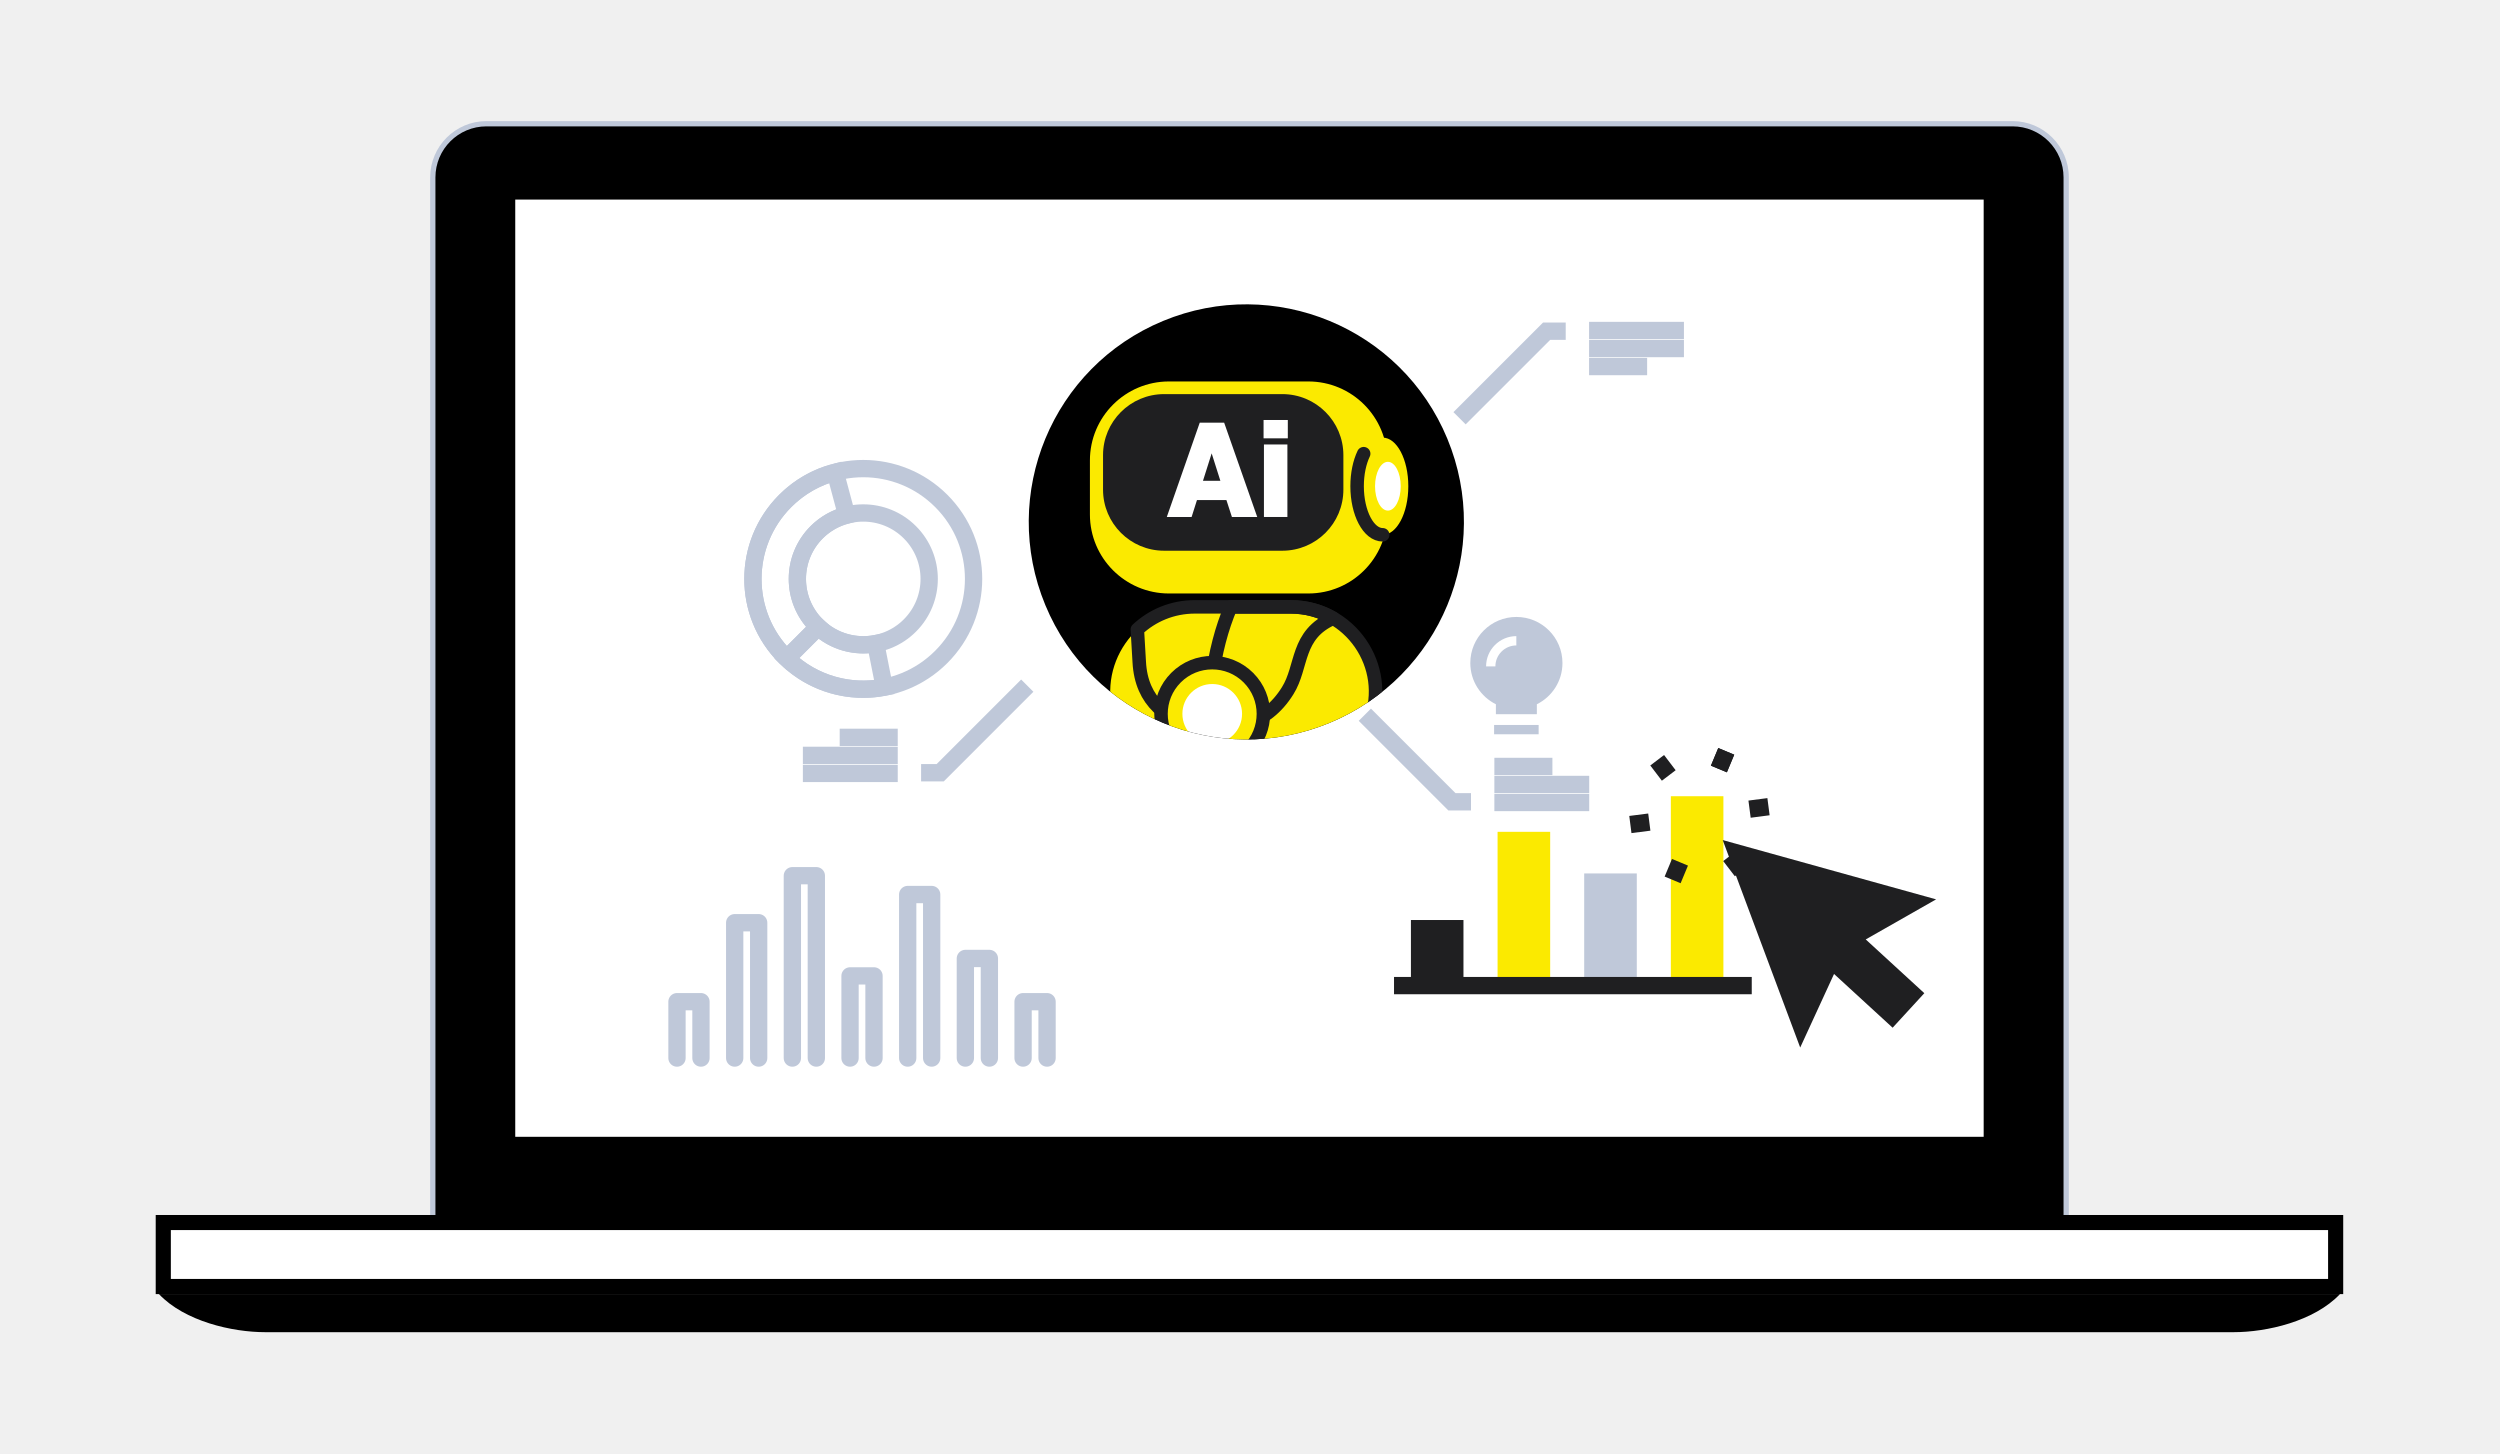
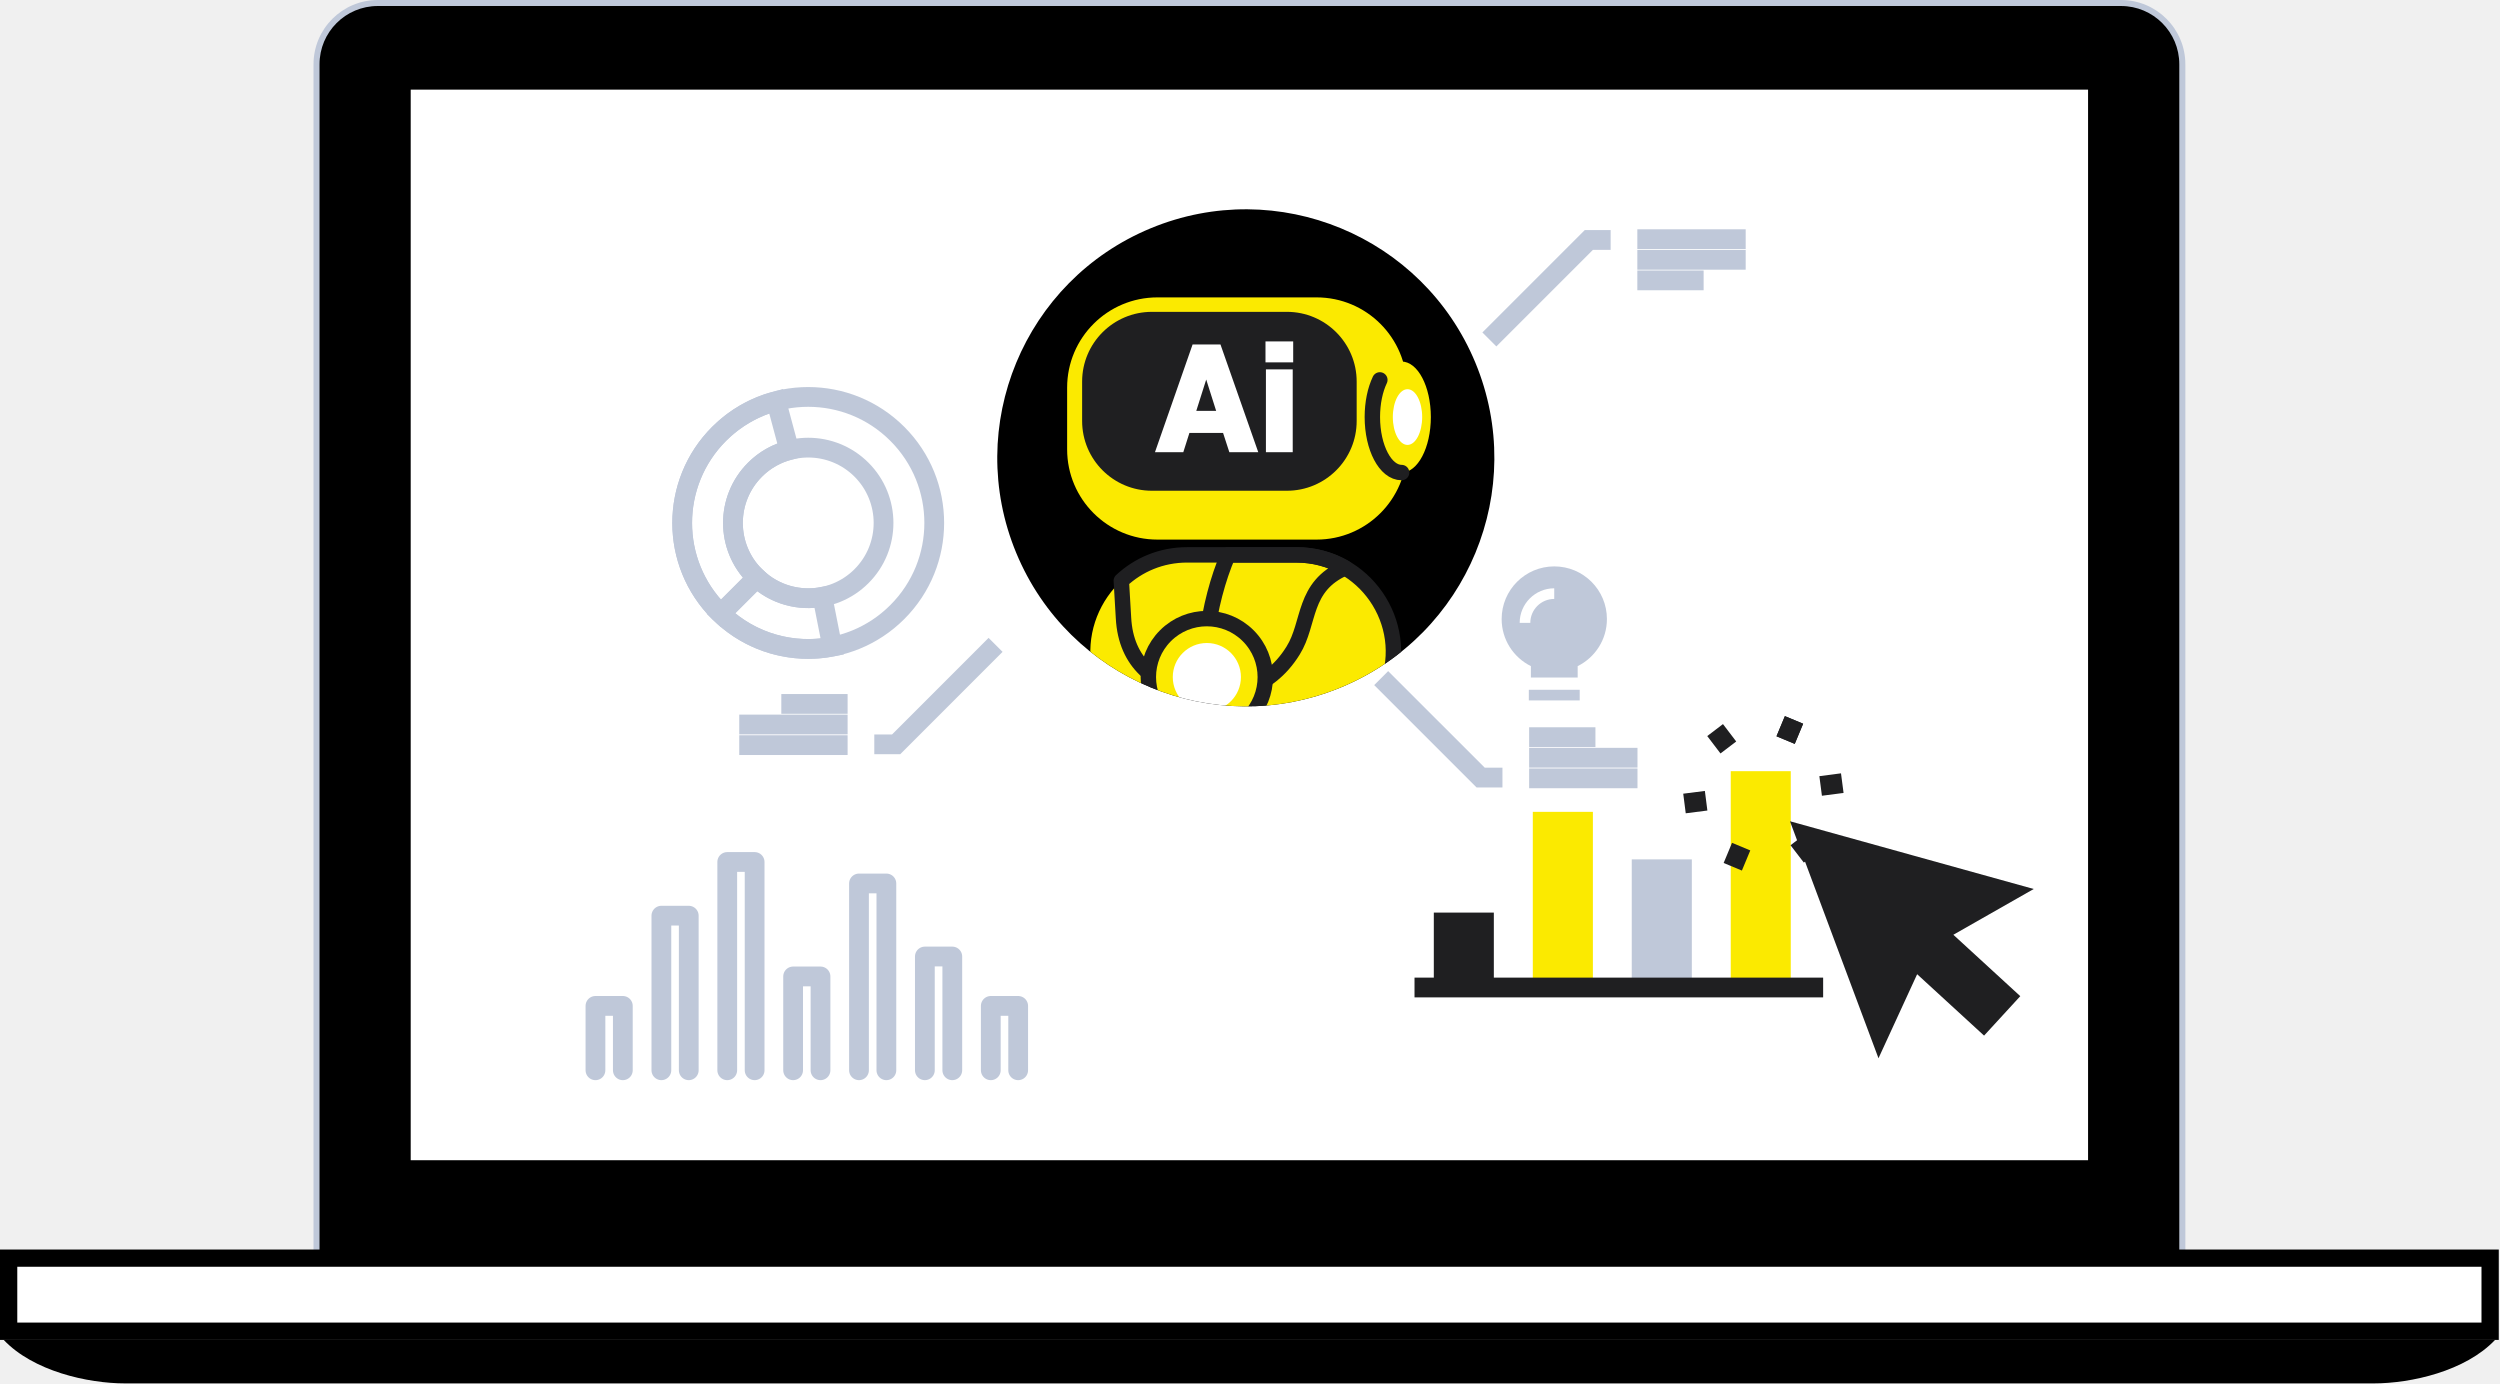
- <svg xmlns="http://www.w3.org/2000/svg" width="289" height="168" viewBox="0 0 289 168" fill="none">
-   <path d="M56.233 149.486C52.649 149.486 49.728 144.821 49.728 141.233V20.505C49.728 16.916 52.649 14 56.233 14H232.648C236.237 14 239.158 16.916 239.158 20.505V141.233C239.158 144.821 236.242 149.486 232.648 149.486H56.233Z" fill="#BFC8D9" />
-   <path d="M238.539 141.233C238.539 144.488 235.903 148.873 232.643 148.873H56.233C52.972 148.873 50.336 144.488 50.336 141.233V20.505C50.336 17.25 52.972 14.608 56.233 14.608H232.648C235.908 14.608 238.545 17.25 238.545 20.505V141.233H238.539Z" fill="black" />
-   <path d="M229.312 23.071H59.563V131.414H229.312V23.071Z" fill="white" />
-   <path d="M269.998 141.324H18.872V148.722H269.998V141.324Z" fill="white" />
-   <path d="M269.127 142.196V147.845H19.749V142.196H269.127ZM270.875 140.453H18V149.599H270.875V140.453Z" fill="black" />
-   <path d="M18.371 149.594C21.363 152.757 26.861 154 30.655 154H258.221C262.014 154 267.513 152.757 270.504 149.594H18.371Z" fill="black" />
-   <path d="M78.26 122.312V115.796H81.031V122.312" stroke="#BFC8D9" stroke-width="2" stroke-linecap="round" stroke-linejoin="round" />
-   <path d="M84.931 122.311V106.666H87.702V122.311" stroke="#BFC8D9" stroke-width="2" stroke-linecap="round" stroke-linejoin="round" />
-   <path d="M91.597 122.311V101.232H94.368V122.311" stroke="#BFC8D9" stroke-width="2" stroke-linecap="round" stroke-linejoin="round" />
-   <path d="M98.264 122.311V112.815H101.035V122.311" stroke="#BFC8D9" stroke-width="2" stroke-linecap="round" stroke-linejoin="round" />
-   <path d="M104.93 122.311V103.406H107.701V122.311" stroke="#BFC8D9" stroke-width="2" stroke-linecap="round" stroke-linejoin="round" />
-   <path d="M111.596 122.311V110.798H114.372V122.311" stroke="#BFC8D9" stroke-width="2" stroke-linecap="round" stroke-linejoin="round" />
-   <path d="M118.268 122.312V115.796H121.039V122.312" stroke="#BFC8D9" stroke-width="2" stroke-linecap="round" stroke-linejoin="round" />
-   <path d="M169.176 106.354H163.102V113.934H169.176V106.354Z" fill="#1F1F21" />
-   <path d="M179.2 96.159H173.12V113.934H179.2V96.159Z" fill="#FBEA00" />
-   <path d="M189.213 100.969H183.133V113.935H189.213V100.969Z" fill="#BFC8D9" />
-   <path d="M199.225 92.043H193.151V113.934H199.225V92.043Z" fill="#FBEA00" />
-   <path d="M161.149 113.935H202.502" stroke="#1F1F21" stroke-width="2" />
-   <path d="M223.814 103.966L211.476 100.538L199.145 97.111L203.621 109.103L208.103 121.096L212.015 112.59L218.788 118.804L222.452 114.812L215.679 108.598L223.814 103.966Z" fill="#1F1F21" />
-   <path d="M199.554 86.857L198.704 88.896" stroke="#1F1F21" stroke-width="2" />
-   <path d="M199.554 86.857L198.704 88.896" stroke="#1F1F21" stroke-width="2" />
-   <path d="M191.569 87.884L192.909 89.644" stroke="#1F1F21" stroke-width="2" />
-   <path d="M188.47 95.314L190.66 95.034" stroke="#1F1F21" stroke-width="2" />
-   <path d="M193.356 101.717L194.206 99.678" stroke="#1F1F21" stroke-width="2" />
-   <path d="M201.34 100.684L199.995 98.93" stroke="#1F1F21" stroke-width="2" />
-   <path d="M204.439 93.253L202.249 93.539" stroke="#1F1F21" stroke-width="2" />
-   <path d="M153.7 83.565C166.532 78.251 172.625 63.541 167.31 50.71C161.995 37.879 147.285 31.786 134.453 37.101C121.622 42.416 115.528 57.126 120.843 69.956C126.158 82.787 140.869 88.88 153.7 83.565Z" fill="black" />
-   <mask id="mask0_11_1343" style="mask-type:luminance" maskUnits="userSpaceOnUse" x="118" y="35" width="52" height="51">
-     <path d="M153.7 83.565C166.532 78.251 172.625 63.541 167.31 50.71C161.995 37.879 147.285 31.786 134.453 37.101C121.622 42.416 115.528 57.126 120.843 69.956C126.158 82.787 140.869 88.88 153.7 83.565Z" fill="white" />
+ <svg xmlns="http://www.w3.org/2000/svg" width="253" height="140" viewBox="0 0 253 140" fill="none">
+   <path d="M38.233 135.486C34.649 135.486 31.728 130.821 31.728 127.233V6.504C31.728 2.916 34.649 0 38.233 0H214.648C218.237 0 221.158 2.916 221.158 6.504V127.233C221.158 130.821 218.242 135.486 214.648 135.486H38.233Z" fill="#BFC8D9" />
+   <path d="M220.539 127.233C220.539 130.488 217.903 134.873 214.643 134.873H38.233C34.972 134.873 32.336 130.488 32.336 127.233V6.504C32.336 3.25 34.972 0.608 38.233 0.608H214.648C217.908 0.608 220.545 3.25 220.545 6.504V127.233H220.539Z" fill="black" />
+   <path d="M211.312 9.071H41.563V117.414H211.312V9.071Z" fill="white" />
+   <path d="M251.998 127.324H0.872V134.722H251.998V127.324Z" fill="white" />
+   <path d="M251.127 128.196V133.845H1.749V128.196H251.127ZM252.875 126.453H0V135.599H252.875V126.453Z" fill="black" />
+   <path d="M0.371 135.594C3.363 138.757 8.861 140 12.655 140H240.221C244.014 140 249.513 138.757 252.504 135.594H0.371Z" fill="black" />
+   <path d="M60.26 108.312V101.796H63.031V108.312" stroke="#BFC8D9" stroke-width="2" stroke-linecap="round" stroke-linejoin="round" />
+   <path d="M66.931 108.311V92.666H69.702V108.311" stroke="#BFC8D9" stroke-width="2" stroke-linecap="round" stroke-linejoin="round" />
+   <path d="M73.597 108.311V87.232H76.368V108.311" stroke="#BFC8D9" stroke-width="2" stroke-linecap="round" stroke-linejoin="round" />
+   <path d="M80.264 108.311V98.815H83.035V108.311" stroke="#BFC8D9" stroke-width="2" stroke-linecap="round" stroke-linejoin="round" />
+   <path d="M86.93 108.311V89.406H89.701V108.311" stroke="#BFC8D9" stroke-width="2" stroke-linecap="round" stroke-linejoin="round" />
+   <path d="M93.596 108.311V96.798H96.372V108.311" stroke="#BFC8D9" stroke-width="2" stroke-linecap="round" stroke-linejoin="round" />
+   <path d="M100.268 108.312V101.796H103.039V108.312" stroke="#BFC8D9" stroke-width="2" stroke-linecap="round" stroke-linejoin="round" />
+   <path d="M151.176 92.354H145.102V99.934H151.176V92.354Z" fill="#1F1F21" />
+   <path d="M161.2 82.159H155.12V99.934H161.2V82.159Z" fill="#FBEA00" />
+   <path d="M171.213 86.969H165.133V99.935H171.213V86.969Z" fill="#BFC8D9" />
+   <path d="M181.225 78.043H175.151V99.934H181.225V78.043Z" fill="#FBEA00" />
+   <path d="M143.149 99.935H184.502" stroke="#1F1F21" stroke-width="2" />
+   <path d="M205.814 89.966L193.476 86.538L181.145 83.111L185.621 95.103L190.103 107.096L194.015 98.59L200.788 104.804L204.452 100.812L197.679 94.598L205.814 89.966Z" fill="#1F1F21" />
+   <path d="M181.554 72.857L180.704 74.896" stroke="#1F1F21" stroke-width="2" />
+   <path d="M181.554 72.857L180.704 74.896" stroke="#1F1F21" stroke-width="2" />
+   <path d="M173.569 73.884L174.909 75.644" stroke="#1F1F21" stroke-width="2" />
+   <path d="M170.47 81.314L172.66 81.034" stroke="#1F1F21" stroke-width="2" />
+   <path d="M175.356 87.717L176.206 85.678" stroke="#1F1F21" stroke-width="2" />
+   <path d="M183.34 86.684L181.995 84.93" stroke="#1F1F21" stroke-width="2" />
+   <path d="M186.439 79.253L184.249 79.539" stroke="#1F1F21" stroke-width="2" />
+   <path d="M135.7 69.565C148.532 64.251 154.625 49.541 149.31 36.71C143.995 23.879 129.285 17.786 116.453 23.101C103.622 28.416 97.528 43.126 102.843 55.956C108.158 68.787 122.869 74.88 135.7 69.565Z" fill="black" />
+   <mask id="mask0_11_1556" style="mask-type:luminance" maskUnits="userSpaceOnUse" x="100" y="21" width="52" height="51">
+     <path d="M135.7 69.565C148.532 64.251 154.625 49.541 149.31 36.71C143.995 23.879 129.285 17.786 116.453 23.101C103.622 28.416 97.528 43.126 102.843 55.956C108.158 68.787 122.869 74.88 135.7 69.565Z" fill="white" />
  </mask>
-   <g mask="url(#mask0_11_1343)">
-     <path d="M151.238 44.096H135.13C130.084 44.096 125.994 48.186 125.994 53.231V59.472C125.994 64.517 130.084 68.607 135.13 68.607H151.238C156.284 68.607 160.374 64.517 160.374 59.472V53.231C160.374 48.186 156.284 44.096 151.238 44.096Z" fill="#FBEA00" />
-     <path d="M148.236 45.559H134.57C130.672 45.559 127.511 48.719 127.511 52.618V56.604C127.511 60.503 130.672 63.663 134.57 63.663H148.236C152.135 63.663 155.295 60.503 155.295 56.604V52.618C155.295 48.719 152.135 45.559 148.236 45.559Z" fill="#1F1F21" />
-     <path d="M159.842 61.823C161.476 61.823 162.801 59.308 162.801 56.206C162.801 53.104 161.476 50.589 159.842 50.589C158.207 50.589 156.882 53.104 156.882 56.206C156.882 59.308 158.207 61.823 159.842 61.823Z" fill="#FBEA00" />
-     <path d="M160.439 59.026C161.259 59.026 161.924 57.763 161.924 56.206C161.924 54.649 161.259 53.387 160.439 53.387C159.619 53.387 158.954 54.649 158.954 56.206C158.954 57.763 159.619 59.026 160.439 59.026Z" fill="white" />
-     <path d="M159.842 61.823C158.206 61.823 156.882 59.305 156.882 56.206C156.882 54.759 157.167 53.441 157.641 52.446" stroke="#1F1F21" stroke-width="1.56" stroke-linecap="round" stroke-linejoin="round" />
-     <path d="M134.516 98.042L128.985 83.419C126.559 77.011 131.299 70.157 138.148 70.157H149.215C156.07 70.157 160.805 77.011 158.378 83.419L152.847 98.042C149.656 106.483 137.712 106.483 134.522 98.042H134.516Z" fill="#FBEA00" />
-     <path d="M158.373 83.419C160.799 77.011 156.059 70.157 149.21 70.157H142.28C140.192 75.042 139.235 81.708 140.187 88.224L142.538 104.304" stroke="#1F1F21" stroke-width="1.56" stroke-linecap="round" stroke-linejoin="round" />
-     <path d="M149.21 70.152H138.143C135.512 70.152 133.198 71.163 131.476 72.772C131.552 74.02 131.622 75.268 131.697 76.527C131.939 81.192 135.006 83.29 138.595 84.049C142.194 84.673 146.315 83.957 148.86 79.841C150.62 77.028 149.786 73.358 154.122 71.47C152.696 70.641 151.028 70.152 149.205 70.152H149.21Z" stroke="#1F1F21" stroke-width="1.56" stroke-linecap="round" stroke-linejoin="round" />
-     <path d="M144.315 86.705C146.626 84.394 146.626 80.647 144.315 78.336C142.003 76.025 138.256 76.025 135.945 78.336C133.634 80.647 133.634 84.394 135.945 86.705C138.256 89.016 142.003 89.016 144.315 86.705Z" fill="#FBEA00" stroke="#1F1F21" stroke-width="1.56" stroke-linecap="round" stroke-linejoin="round" />
-     <path d="M143.582 82.52C143.582 84.425 142.038 85.969 140.133 85.969C138.229 85.969 136.685 84.425 136.685 82.52C136.685 80.616 138.229 79.072 140.133 79.072C142.038 79.072 143.582 80.616 143.582 82.52Z" fill="white" />
+   <g mask="url(#mask0_11_1556)">
+     <path d="M133.238 30.096H117.13C112.084 30.096 107.994 34.186 107.994 39.231V45.472C107.994 50.517 112.084 54.607 117.13 54.607H133.238C138.284 54.607 142.374 50.517 142.374 45.472V39.231C142.374 34.186 138.284 30.096 133.238 30.096Z" fill="#FBEA00" />
+     <path d="M130.236 31.559H116.57C112.672 31.559 109.511 34.719 109.511 38.618V42.604C109.511 46.503 112.672 49.663 116.57 49.663H130.236C134.135 49.663 137.295 46.503 137.295 42.604V38.618C137.295 34.719 134.135 31.559 130.236 31.559Z" fill="#1F1F21" />
+     <path d="M141.842 47.823C143.476 47.823 144.801 45.308 144.801 42.206C144.801 39.104 143.476 36.589 141.842 36.589C140.207 36.589 138.882 39.104 138.882 42.206C138.882 45.308 140.207 47.823 141.842 47.823Z" fill="#FBEA00" />
+     <path d="M142.439 45.026C143.259 45.026 143.924 43.763 143.924 42.206C143.924 40.649 143.259 39.387 142.439 39.387C141.619 39.387 140.954 40.649 140.954 42.206C140.954 43.763 141.619 45.026 142.439 45.026Z" fill="white" />
+     <path d="M141.842 47.823C140.206 47.823 138.882 45.305 138.882 42.206C138.882 40.759 139.167 39.441 139.641 38.446" stroke="#1F1F21" stroke-width="1.56" stroke-linecap="round" stroke-linejoin="round" />
+     <path d="M116.516 84.042L110.985 69.419C108.559 63.011 113.299 56.157 120.148 56.157H131.215C138.07 56.157 142.805 63.011 140.378 69.419L134.847 84.042C131.656 92.483 119.712 92.483 116.522 84.042H116.516Z" fill="#FBEA00" />
+     <path d="M140.373 69.419C142.799 63.011 138.059 56.157 131.21 56.157H124.28C122.192 61.042 121.235 67.708 122.187 74.224L124.538 90.304" stroke="#1F1F21" stroke-width="1.56" stroke-linecap="round" stroke-linejoin="round" />
+     <path d="M131.21 56.152H120.143C117.512 56.152 115.198 57.163 113.476 58.772C113.552 60.02 113.622 61.268 113.697 62.527C113.939 67.192 117.006 69.29 120.595 70.049C124.194 70.673 128.315 69.957 130.86 65.841C132.62 63.028 131.786 59.358 136.122 57.47C134.696 56.641 133.028 56.152 131.205 56.152H131.21Z" stroke="#1F1F21" stroke-width="1.56" stroke-linecap="round" stroke-linejoin="round" />
+     <path d="M126.315 72.705C128.626 70.394 128.626 66.647 126.315 64.336C124.003 62.025 120.256 62.025 117.945 64.336C115.634 66.647 115.634 70.394 117.945 72.705C120.256 75.016 124.003 75.016 126.315 72.705Z" fill="#FBEA00" stroke="#1F1F21" stroke-width="1.56" stroke-linecap="round" stroke-linejoin="round" />
+     <path d="M125.582 68.52C125.582 70.425 124.038 71.969 122.133 71.969C120.229 71.969 118.685 70.425 118.685 68.52C118.685 66.616 120.229 65.072 122.133 65.072C124.038 65.072 125.582 66.616 125.582 68.52Z" fill="white" />
  </g>
-   <path d="M168.724 48.351L178.791 38.285H180.997" stroke="#BFC8D9" stroke-width="2" />
-   <path d="M194.663 38.205H183.698" stroke="#BFC8D9" stroke-width="2" />
-   <path d="M194.663 40.292H183.698" stroke="#BFC8D9" stroke-width="2" />
-   <path d="M190.407 42.374H183.698" stroke="#BFC8D9" stroke-width="2" />
-   <path d="M118.752 79.26L108.691 89.326H106.479" stroke="#BFC8D9" stroke-width="2" />
-   <path d="M92.813 89.407H103.779" stroke="#BFC8D9" stroke-width="2" />
-   <path d="M92.813 87.319H103.779" stroke="#BFC8D9" stroke-width="2" />
-   <path d="M97.069 85.237H103.778" stroke="#BFC8D9" stroke-width="2" />
-   <path d="M157.775 82.623L167.842 92.689H170.048" stroke="#BFC8D9" stroke-width="2" />
-   <path d="M183.714 92.769H172.749" stroke="#BFC8D9" stroke-width="2" />
-   <path d="M183.714 90.682H172.749" stroke="#BFC8D9" stroke-width="2" />
-   <path d="M179.458 88.6H172.749" stroke="#BFC8D9" stroke-width="2" />
-   <path d="M180.62 76.646C180.62 73.703 178.237 71.319 175.294 71.319C172.351 71.319 169.967 73.703 169.967 76.646C169.967 78.738 171.172 80.541 172.926 81.412V82.564H177.661V81.412C179.415 80.541 180.62 78.738 180.62 76.646Z" fill="#BFC8D9" />
-   <path d="M177.866 83.806H172.717V84.882H177.866V83.806Z" fill="#BFC8D9" />
-   <path d="M172.867 77.033H171.791C171.791 75.107 173.362 73.536 175.288 73.536V74.612C173.954 74.612 172.867 75.698 172.867 77.033Z" fill="white" />
-   <path d="M90.774 75.94C95.756 80.922 103.832 80.922 108.809 75.94C113.791 70.958 113.791 62.883 108.809 57.906C103.827 52.924 95.751 52.924 90.774 57.906C85.792 62.888 85.792 70.964 90.774 75.94ZM105.183 61.532C108.158 64.508 108.158 69.334 105.183 72.309C102.207 75.284 97.381 75.284 94.406 72.309C91.431 69.334 91.431 64.508 94.406 61.532C97.381 58.557 102.207 58.557 105.183 61.532Z" stroke="#BFC8D9" stroke-width="2" />
-   <path d="M90.774 75.94C90.828 75.994 90.887 76.048 90.946 76.102L94.578 72.47C94.519 72.416 94.465 72.363 94.406 72.309C91.431 69.334 91.431 64.508 94.406 61.533C95.401 60.537 96.606 59.876 97.876 59.547L96.547 54.592C94.433 55.146 92.431 56.249 90.774 57.906C85.792 62.888 85.792 70.964 90.774 75.94Z" stroke="#BFC8D9" stroke-width="2" />
-   <path d="M102.143 79.029L101.228 74.402C98.909 74.843 96.424 74.203 94.584 72.476L90.952 76.108C94.051 79.088 98.28 80.202 102.224 79.438L102.143 79.024V79.029Z" stroke="#BFC8D9" stroke-width="2" />
-   <path d="M138.691 48.858H141.511L145.336 59.763H142.409L141.774 57.81H138.369L137.75 59.763H134.882L138.691 48.858ZM141.075 55.583L140.069 52.409L139.063 55.583H141.075Z" fill="white" />
-   <path d="M146.068 48.551H148.871V50.671H146.068V48.551ZM146.111 51.381H148.823V59.763H146.111V51.381Z" fill="white" />
+   <path d="M150.724 34.351L160.791 24.285H162.997" stroke="#BFC8D9" stroke-width="2" />
+   <path d="M176.663 24.205H165.698" stroke="#BFC8D9" stroke-width="2" />
+   <path d="M176.663 26.293H165.698" stroke="#BFC8D9" stroke-width="2" />
+   <path d="M172.407 28.374H165.698" stroke="#BFC8D9" stroke-width="2" />
+   <path d="M100.752 65.26L90.691 75.326H88.479" stroke="#BFC8D9" stroke-width="2" />
+   <path d="M74.813 75.407H85.778" stroke="#BFC8D9" stroke-width="2" />
+   <path d="M74.813 73.319H85.778" stroke="#BFC8D9" stroke-width="2" />
+   <path d="M79.069 71.237H85.778" stroke="#BFC8D9" stroke-width="2" />
+   <path d="M139.775 68.623L149.842 78.689H152.048" stroke="#BFC8D9" stroke-width="2" />
+   <path d="M165.714 78.769H154.749" stroke="#BFC8D9" stroke-width="2" />
+   <path d="M165.714 76.682H154.749" stroke="#BFC8D9" stroke-width="2" />
+   <path d="M161.458 74.6H154.749" stroke="#BFC8D9" stroke-width="2" />
+   <path d="M162.62 62.646C162.62 59.703 160.237 57.319 157.294 57.319C154.351 57.319 151.967 59.703 151.967 62.646C151.967 64.738 153.172 66.541 154.926 67.412V68.564H159.661V67.412C161.415 66.541 162.62 64.738 162.62 62.646Z" fill="#BFC8D9" />
+   <path d="M159.866 69.806H154.717V70.882H159.866V69.806Z" fill="#BFC8D9" />
+   <path d="M154.867 63.033H153.791C153.791 61.107 155.362 59.536 157.288 59.536V60.612C155.954 60.612 154.867 61.698 154.867 63.033Z" fill="white" />
+   <path d="M72.774 61.94C77.756 66.922 85.832 66.922 90.809 61.94C95.791 56.958 95.791 48.883 90.809 43.906C85.827 38.924 77.751 38.924 72.774 43.906C67.792 48.888 67.792 56.964 72.774 61.94ZM87.183 47.532C90.158 50.508 90.158 55.334 87.183 58.309C84.207 61.284 79.381 61.284 76.406 58.309C73.431 55.334 73.431 50.508 76.406 47.532C79.381 44.557 84.207 44.557 87.183 47.532Z" stroke="#BFC8D9" stroke-width="2" />
+   <path d="M72.774 61.94C72.828 61.994 72.887 62.048 72.946 62.102L76.578 58.47C76.519 58.416 76.465 58.363 76.406 58.309C73.431 55.334 73.431 50.508 76.406 47.533C77.401 46.537 78.606 45.876 79.876 45.547L78.547 40.592C76.433 41.146 74.431 42.249 72.774 43.906C67.792 48.888 67.792 56.964 72.774 61.94Z" stroke="#BFC8D9" stroke-width="2" />
+   <path d="M84.143 65.029L83.228 60.402C80.909 60.843 78.424 60.203 76.584 58.476L72.952 62.108C76.051 65.088 80.28 66.202 84.224 65.438L84.143 65.024V65.029Z" stroke="#BFC8D9" stroke-width="2" />
+   <path d="M120.691 34.858H123.511L127.336 45.763H124.409L123.774 43.81H120.369L119.75 45.763H116.882L120.691 34.858ZM123.075 41.583L122.069 38.409L121.063 41.583H123.075Z" fill="white" />
+   <path d="M128.068 34.551H130.871V36.671H128.068V34.551ZM128.111 37.381H130.823V45.763H128.111V37.381Z" fill="white" />
</svg>
